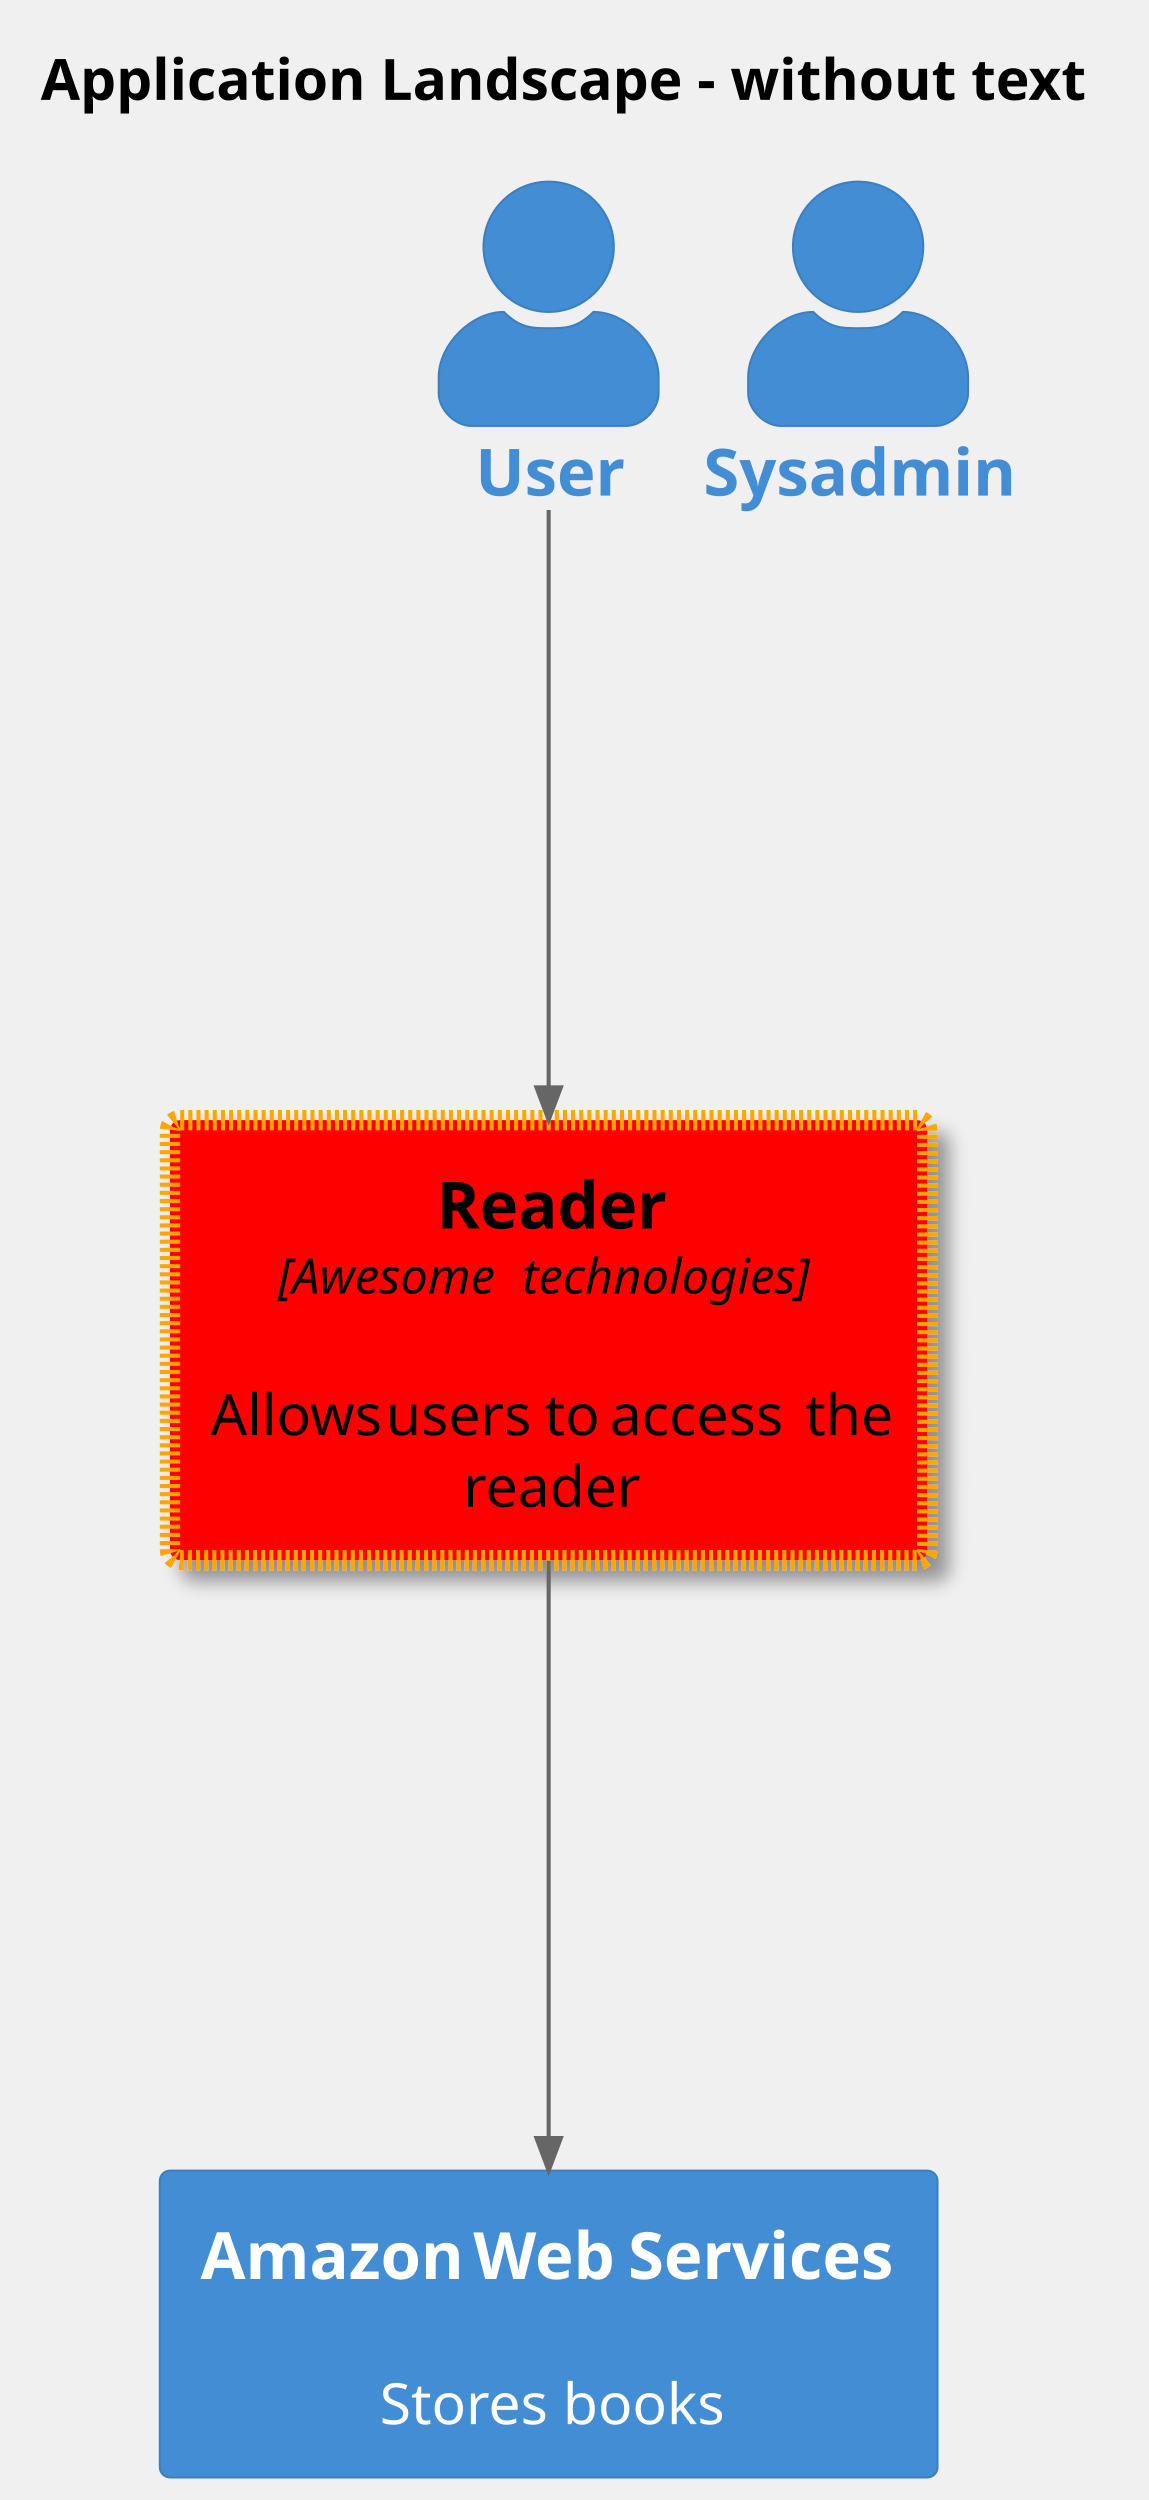
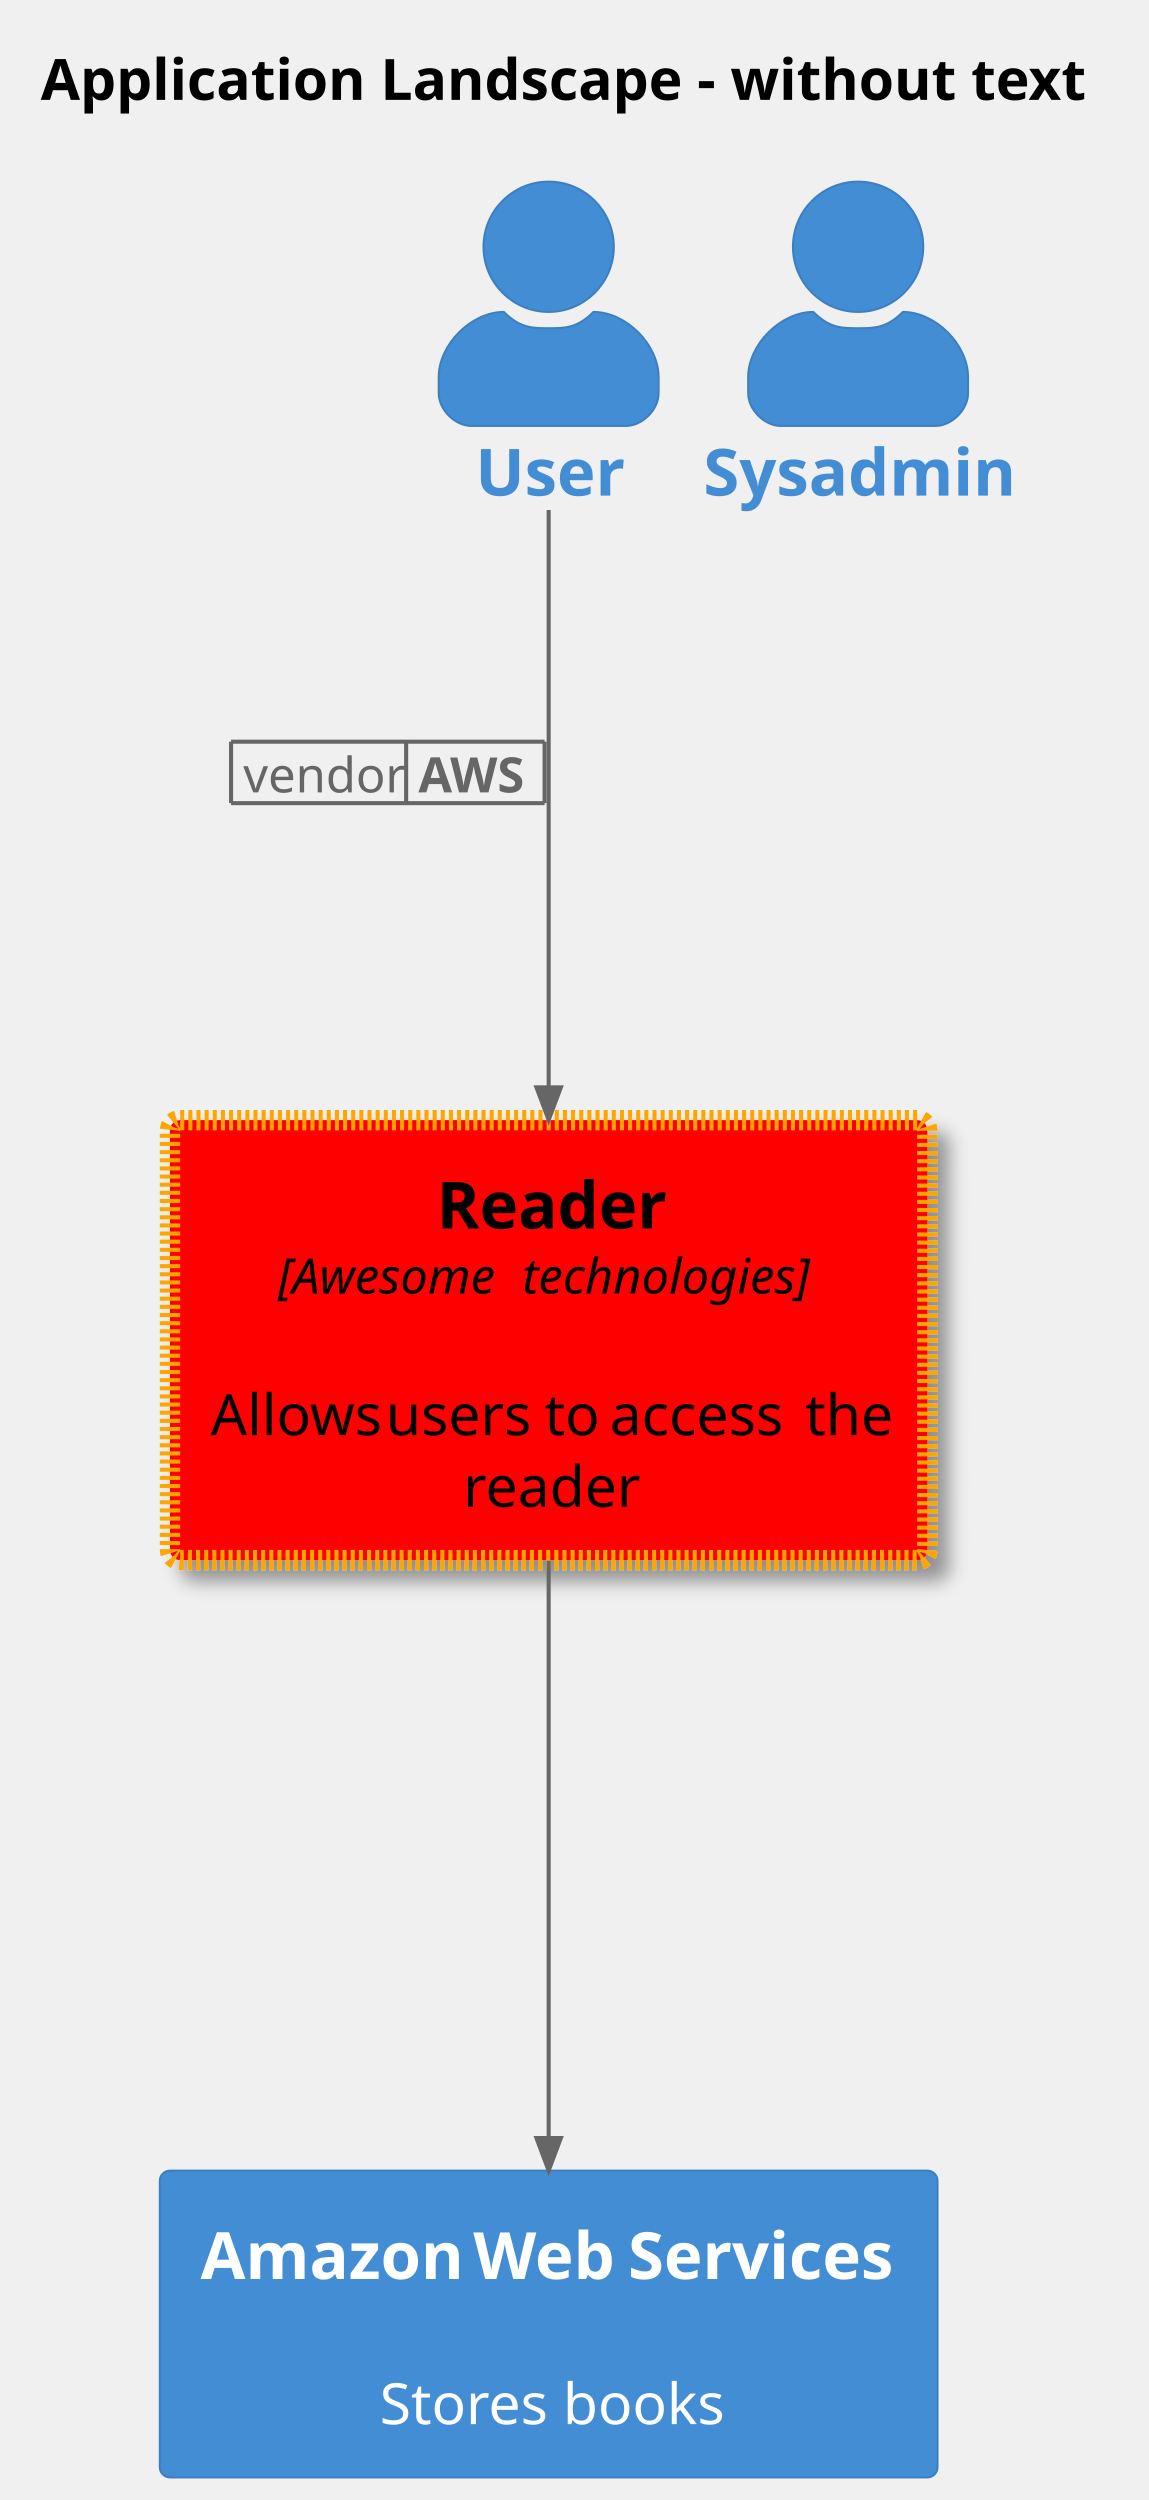
<svg xmlns="http://www.w3.org/2000/svg" contentStyleType="text/css" height="614px" preserveAspectRatio="none" style="width:282px;height:614px;background:#FFFFFF;" version="1.1" viewBox="0 0 282 614" width="282px" zoomAndPan="magnify">
  <defs>
-     <filter height="300%" id="f1i30f60k5wcyp" width="300%" x="-1" y="-1">
+     <filter height="300%" id="fl1ndvilo0i0h" width="300%" x="-1" y="-1">
      <feGaussianBlur result="blurOut" stdDeviation="2.0" />
      <feColorMatrix in="blurOut" result="blurOut2" type="matrix" values="0 0 0 0 0 0 0 0 0 0 0 0 0 0 0 0 0 0 .4 0" />
      <feOffset dx="4.0" dy="4.0" in="blurOut2" result="blurOut3" />
      <feBlend in="SourceGraphic" in2="blurOut3" mode="normal" />
    </filter>
  </defs>
  <g>
    <text fill="#000000" font-family="sans-serif" font-size="14" font-weight="bold" lengthAdjust="spacing" textLength="254" x="10" y="24.533">Application Landscape - without text</text>
+     <g id="elem_SoftwareSystem_aws_ss">
+       <rect fill="#438DD5" height="75.344" rx="2.5" ry="2.5" style="stroke:#3C7FC0;stroke-width:0.5;" width="191" x="39.25" y="533.109" />
+       <text fill="#FFFFFF" font-family="sans-serif" font-size="16" font-weight="bold" lengthAdjust="spacing" textLength="63" x="49.25" y="559.719">Amazon</text>
+       <text fill="#FFFFFF" font-family="sans-serif" font-size="16" font-weight="bold" lengthAdjust="spacing" textLength="4" x="112.25" y="559.719"> </text>
+       <text fill="#FFFFFF" font-family="sans-serif" font-size="16" font-weight="bold" lengthAdjust="spacing" textLength="34" x="116.25" y="559.719">Web</text>
+       <text fill="#FFFFFF" font-family="sans-serif" font-size="16" font-weight="bold" lengthAdjust="spacing" textLength="4" x="150.25" y="559.719"> </text>
+       <text fill="#FFFFFF" font-family="sans-serif" font-size="16" font-weight="bold" lengthAdjust="spacing" textLength="66" x="154.25" y="559.719">Services</text>
+       <text fill="#FFFFFF" font-family="sans-serif" font-size="14" lengthAdjust="spacing" textLength="4" x="132.75" y="577.768"> </text>
+       <text fill="#FFFFFF" font-family="sans-serif" font-size="14" lengthAdjust="spacing" textLength="41" x="93.25" y="595.377">Stores</text>
+       <text fill="#FFFFFF" font-family="sans-serif" font-size="14" lengthAdjust="spacing" textLength="4" x="134.25" y="595.377"> </text>
+       <text fill="#FFFFFF" font-family="sans-serif" font-size="14" lengthAdjust="spacing" textLength="38" x="138.25" y="595.377">books</text>
+     </g>
    <g id="elem_Person_user">
      <ellipse cx="134.75" cy="60.609" fill="#438DD5" rx="16" ry="16" style="stroke:#3C7FC0;stroke-width:0.5;" />
      <path d="M134.75,80.609 C138.75,80.609 141.75,80.609 145.75,76.609 C153.75,76.609 161.75,84.609 161.75,92.609 L161.75,96.609 C161.75,100.609 157.75,104.609 153.75,104.609 L115.75,104.609 C111.75,104.609 107.75,100.609 107.75,96.609 L107.75,92.609 C107.75,84.609 115.75,76.609 123.75,76.609 C127.75,80.609 130.75,80.609 134.75,80.609 " fill="#438DD5" style="stroke:#3C7FC0;stroke-width:0.5;" />
      <text fill="#438DD5" font-family="sans-serif" font-size="16" font-weight="bold" lengthAdjust="spacing" textLength="36" x="116.75" y="121.719">User</text>
    </g>
    <g id="elem_Person_sysadmin">
      <ellipse cx="210.75" cy="60.609" fill="#438DD5" rx="16" ry="16" style="stroke:#3C7FC0;stroke-width:0.5;" />
      <path d="M210.75,80.609 C214.75,80.609 217.75,80.609 221.75,76.609 C229.75,76.609 237.75,84.609 237.75,92.609 L237.75,96.609 C237.75,100.609 233.75,104.609 229.75,104.609 L191.75,104.609 C187.75,104.609 183.75,100.609 183.75,96.609 L183.75,92.609 C183.75,84.609 191.75,76.609 199.75,76.609 C203.75,80.609 206.75,80.609 210.75,80.609 " fill="#438DD5" style="stroke:#3C7FC0;stroke-width:0.5;" />
      <text fill="#438DD5" font-family="sans-serif" font-size="16" font-weight="bold" lengthAdjust="spacing" textLength="76" x="172.75" y="121.719">Sysadmin</text>
    </g>
    <g id="elem_SoftwareSystem_reader_ss">
-       <rect fill="#FF0000" filter="url(#f1i30f60k5wcyp)" height="108.047" rx="2.5" ry="2.5" style="stroke:#FFA500;stroke-width:5.0;stroke-dasharray:1.0,1.0;" width="186" x="41.75" y="275.109" />
+       <rect fill="#FF0000" filter="url(#fl1ndvilo0i0h)" height="108.047" rx="2.5" ry="2.5" style="stroke:#FFA500;stroke-width:5.0;stroke-dasharray:1.0,1.0;" width="186" x="41.75" y="275.109" />
      <text fill="#000000" font-family="sans-serif" font-size="16" font-weight="bold" lengthAdjust="spacing" textLength="55" x="107.25" y="301.719">Reader</text>
      <text fill="#000000" font-family="sans-serif" font-size="12" font-style="italic" lengthAdjust="spacing" textLength="57" x="68.25" y="317.691">[Awesome</text>
      <text fill="#000000" font-family="sans-serif" font-size="12" font-style="italic" lengthAdjust="spacing" textLength="3" x="125.25" y="317.691"> </text>
      <text fill="#000000" font-family="sans-serif" font-size="12" font-style="italic" lengthAdjust="spacing" textLength="73" x="128.25" y="317.691">technologies]</text>
      <text fill="#000000" font-family="sans-serif" font-size="14" lengthAdjust="spacing" textLength="4" x="132.75" y="334.861"> </text>
      <text fill="#000000" font-family="sans-serif" font-size="14" lengthAdjust="spacing" textLength="39" x="51.75" y="352.471">Allows</text>
      <text fill="#000000" font-family="sans-serif" font-size="14" lengthAdjust="spacing" textLength="4" x="90.75" y="352.471"> </text>
      <text fill="#000000" font-family="sans-serif" font-size="14" lengthAdjust="spacing" textLength="35" x="94.75" y="352.471">users</text>
      <text fill="#000000" font-family="sans-serif" font-size="14" lengthAdjust="spacing" textLength="4" x="129.75" y="352.471"> </text>
      <text fill="#000000" font-family="sans-serif" font-size="14" lengthAdjust="spacing" textLength="12" x="133.75" y="352.471">to</text>
      <text fill="#000000" font-family="sans-serif" font-size="14" lengthAdjust="spacing" textLength="4" x="145.75" y="352.471"> </text>
      <text fill="#000000" font-family="sans-serif" font-size="14" lengthAdjust="spacing" textLength="44" x="149.75" y="352.471">access</text>
      <text fill="#000000" font-family="sans-serif" font-size="14" lengthAdjust="spacing" textLength="4" x="193.75" y="352.471"> </text>
      <text fill="#000000" font-family="sans-serif" font-size="14" lengthAdjust="spacing" textLength="20" x="197.75" y="352.471">the</text>
      <text fill="#000000" font-family="sans-serif" font-size="14" lengthAdjust="spacing" textLength="42" x="113.75" y="370.08">reader</text>
    </g>
-     <g id="elem_SoftwareSystem_aws_ss">
-       <rect fill="#438DD5" height="75.344" rx="2.5" ry="2.5" style="stroke:#3C7FC0;stroke-width:0.5;" width="191" x="39.25" y="533.109" />
-       <text fill="#FFFFFF" font-family="sans-serif" font-size="16" font-weight="bold" lengthAdjust="spacing" textLength="63" x="49.25" y="559.719">Amazon</text>
-       <text fill="#FFFFFF" font-family="sans-serif" font-size="16" font-weight="bold" lengthAdjust="spacing" textLength="4" x="112.25" y="559.719"> </text>
-       <text fill="#FFFFFF" font-family="sans-serif" font-size="16" font-weight="bold" lengthAdjust="spacing" textLength="34" x="116.25" y="559.719">Web</text>
-       <text fill="#FFFFFF" font-family="sans-serif" font-size="16" font-weight="bold" lengthAdjust="spacing" textLength="4" x="150.25" y="559.719"> </text>
-       <text fill="#FFFFFF" font-family="sans-serif" font-size="16" font-weight="bold" lengthAdjust="spacing" textLength="66" x="154.25" y="559.719">Services</text>
-       <text fill="#FFFFFF" font-family="sans-serif" font-size="14" lengthAdjust="spacing" textLength="4" x="132.75" y="577.768"> </text>
-       <text fill="#FFFFFF" font-family="sans-serif" font-size="14" lengthAdjust="spacing" textLength="41" x="93.25" y="595.377">Stores</text>
-       <text fill="#FFFFFF" font-family="sans-serif" font-size="14" lengthAdjust="spacing" textLength="4" x="134.25" y="595.377"> </text>
-       <text fill="#FFFFFF" font-family="sans-serif" font-size="14" lengthAdjust="spacing" textLength="38" x="138.25" y="595.377">books</text>
-     </g>
    <g id="link_Person_user_SoftwareSystem_reader_ss">
      <path d="M134.75,125.259 C134.75,166.269 134.75,221.819 134.75,267.059 " fill="none" id="Person_user-to-SoftwareSystem_reader_ss" style="stroke:#666666;stroke-width:1.0;" />
      <polygon fill="#666666" points="134.75,275.059,137.75,267.059,131.75,267.059,134.75,275.059" style="stroke:#666666;stroke-width:1.0;" />
-       <text fill="#666666" font-family="sans-serif" font-size="0" lengthAdjust="spacing" textLength="0" x="133.75" y="189.159">.</text>
+       <text fill="#666666" font-family="sans-serif" font-size="0" lengthAdjust="spacing" textLength="0" x="95.25" y="170.159">.</text>
+       <text fill="#666666" font-family="sans-serif" font-size="12" lengthAdjust="spacing" textLength="37" x="59.75" y="194.616">vendor</text>
+       <text fill="#666666" font-family="sans-serif" font-size="12" font-weight="bold" lengthAdjust="spacing" textLength="28" x="102.75" y="194.616">AWS</text>
+       <line style="stroke:#666666;stroke-width:1.0;" x1="56.75" x2="133.75" y1="182.159" y2="182.159" />
+       <line style="stroke:#666666;stroke-width:1.0;" x1="56.75" x2="133.75" y1="197.253" y2="197.253" />
+       <line style="stroke:#666666;stroke-width:1.0;" x1="56.75" x2="56.75" y1="182.159" y2="197.253" />
+       <line style="stroke:#666666;stroke-width:1.0;" x1="99.75" x2="99.75" y1="182.159" y2="197.253" />
+       <line style="stroke:#666666;stroke-width:1.0;" x1="133.75" x2="133.75" y1="182.159" y2="197.253" />
    </g>
    <g id="link_SoftwareSystem_reader_ss_SoftwareSystem_aws_ss">
      <path d="M134.75,383.309 C134.75,428.919 134.75,484.959 134.75,525.099 " fill="none" id="SoftwareSystem_reader_ss-to-SoftwareSystem_aws_ss" style="stroke:#666666;stroke-width:1.0;" />
      <polygon fill="#666666" points="134.75,533.099,137.75,525.099,131.75,525.099,134.75,533.099" style="stroke:#666666;stroke-width:1.0;" />
      <text fill="#666666" font-family="sans-serif" font-size="0" lengthAdjust="spacing" textLength="0" x="133.75" y="447.199">.</text>
    </g>
  </g>
</svg>
